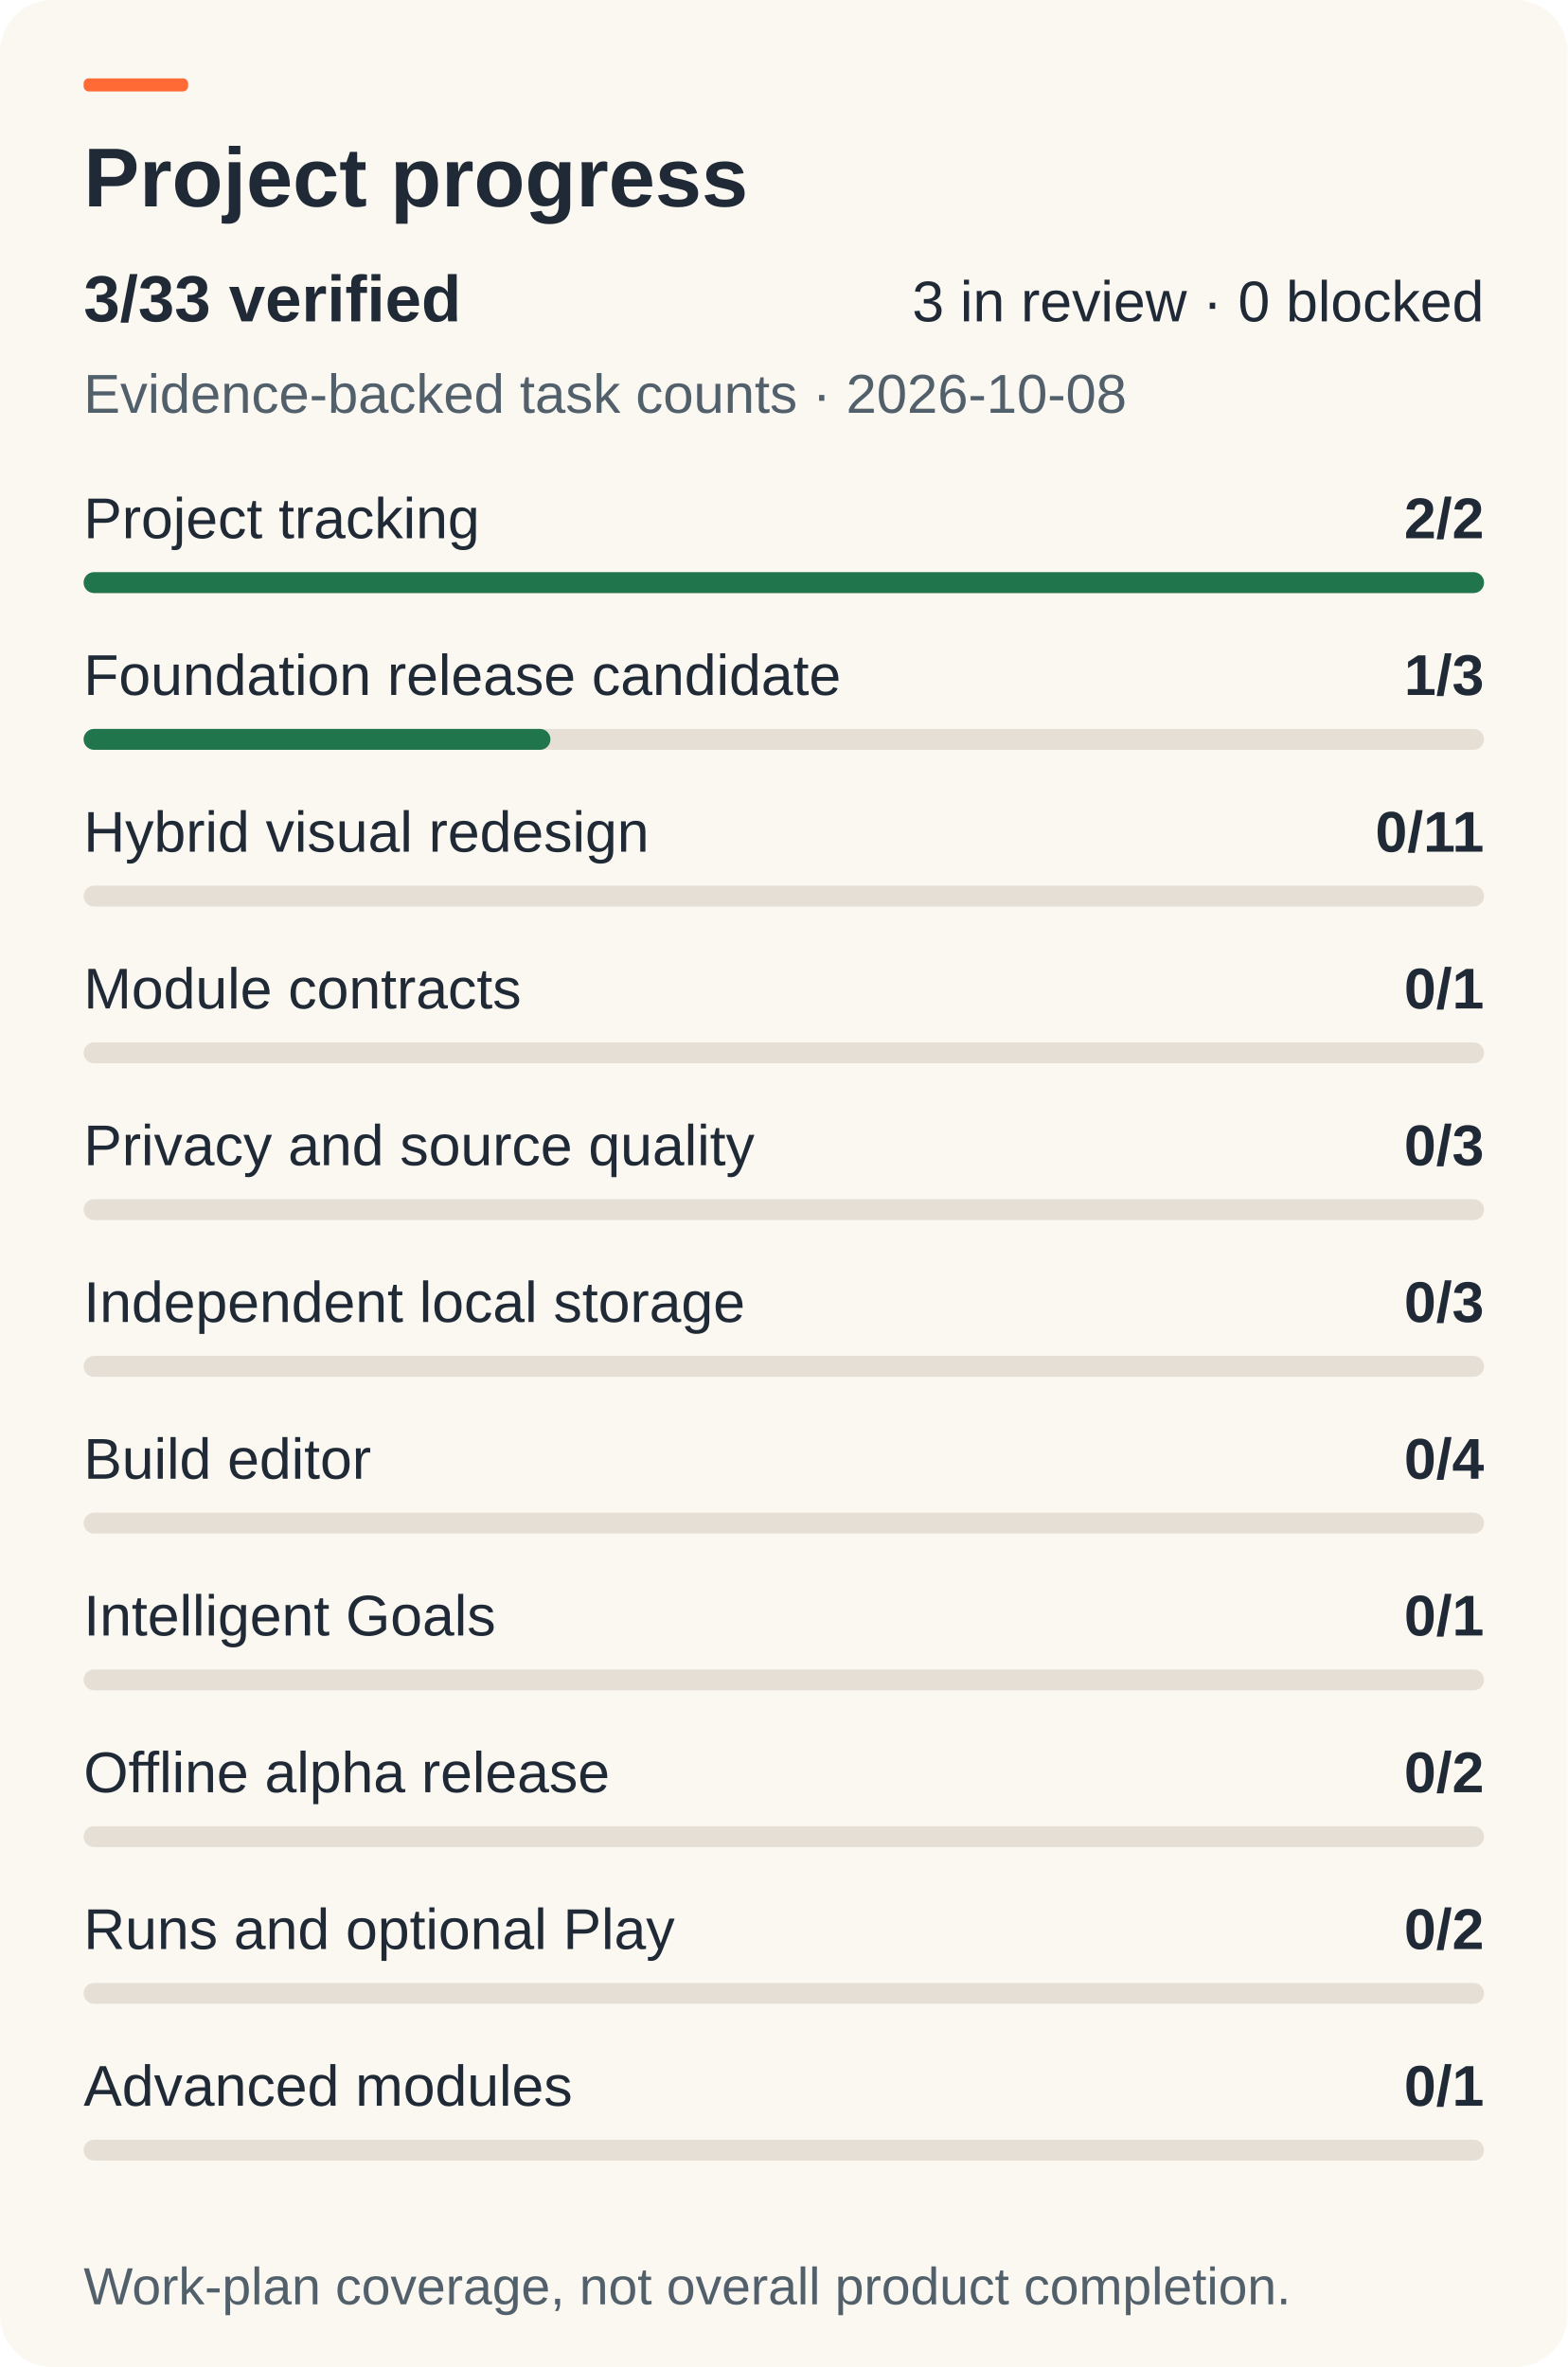
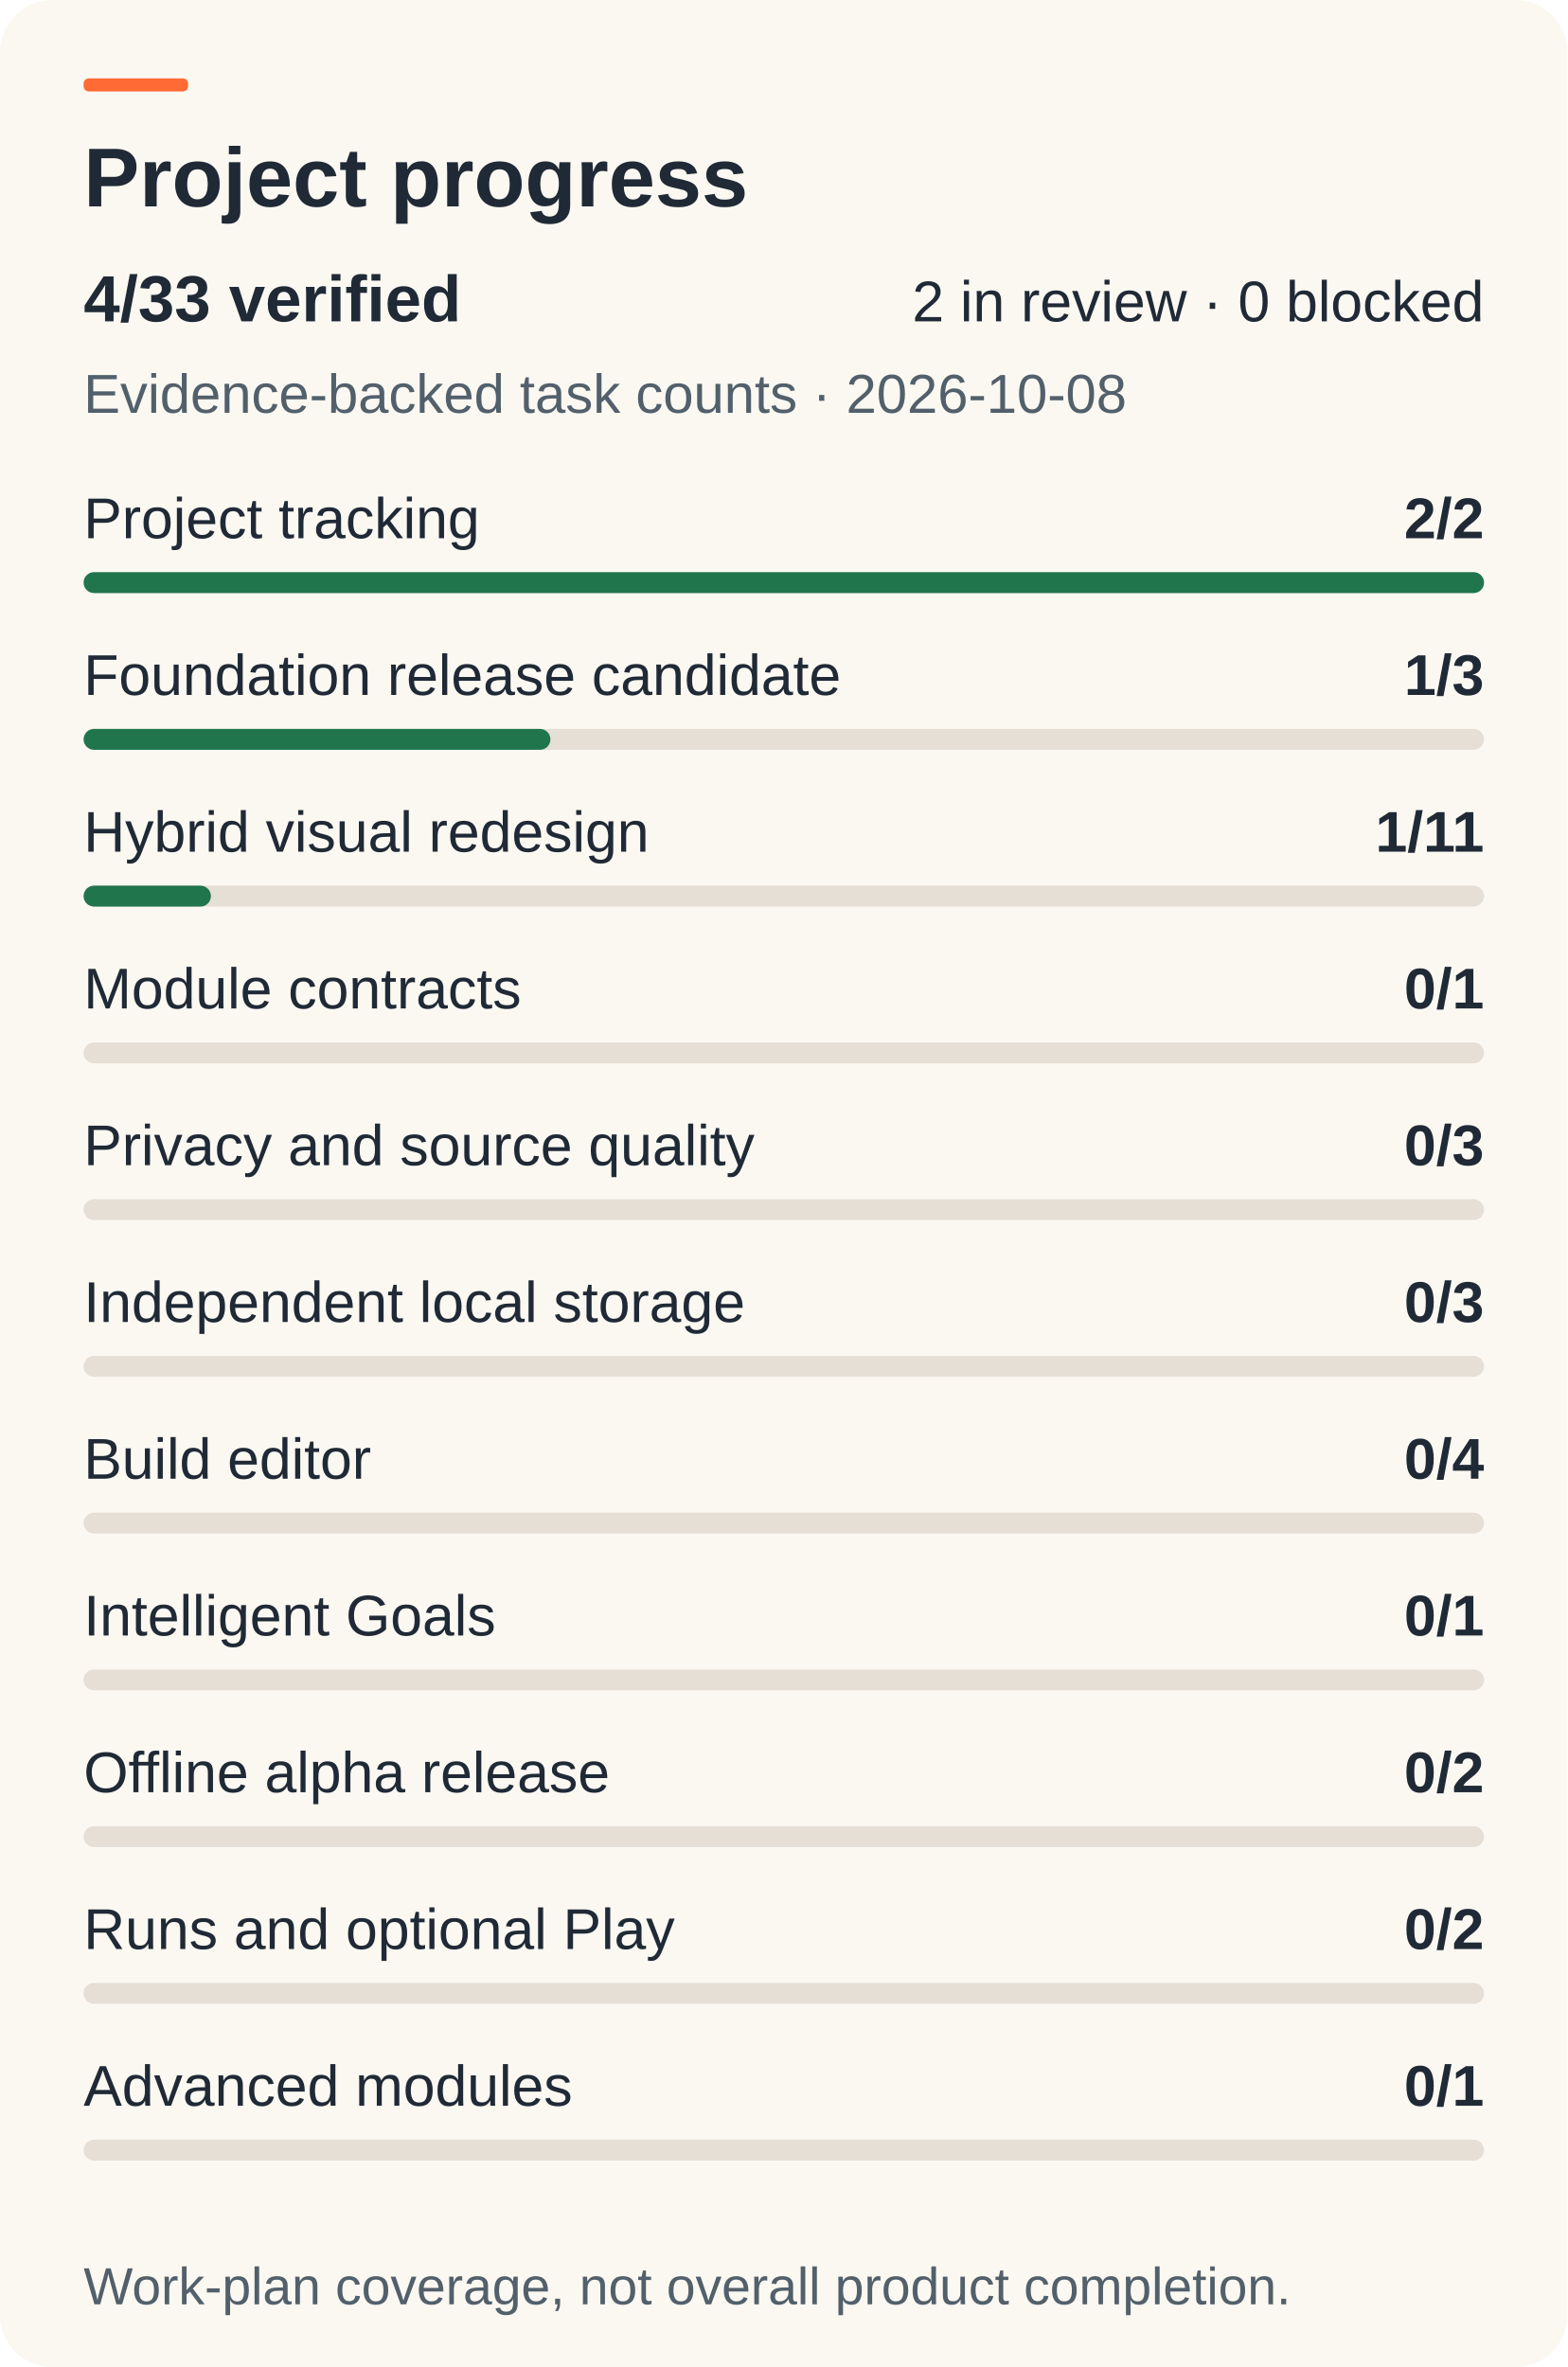
<svg xmlns="http://www.w3.org/2000/svg" width="600" height="906" viewBox="0 0 600 906" role="img" aria-labelledby="title description">
  <rect width="600" height="906" rx="20" fill="#FBF8F2" />
  <g font-family="Arial, sans-serif" fill="#202A36">
    <rect x="32" y="30" width="40" height="5" rx="2" fill="#FF6A35" />
    <text x="32" y="79" font-size="32" font-weight="700">Project progress</text>
-     <text x="32" y="123" font-size="25" font-weight="700">3/33 verified</text>
-     <text x="568" y="123" text-anchor="end" font-size="22">3 in review · 0 blocked</text>
+     <text x="32" y="123" font-size="25" font-weight="700">4/33 verified</text>
+     <text x="568" y="123" text-anchor="end" font-size="22">2 in review · 0 blocked</text>
    <text x="32" y="158" font-size="21" fill="#52606B">Evidence-backed task counts · 2026-10-08</text>
    <text x="32" y="206" font-size="22">Project tracking</text>
    <text x="568" y="206" text-anchor="end" font-size="22" font-weight="700">2/2</text>
    <rect x="32" y="219" width="536" height="8" rx="4" fill="#E5DFD6" />
    <rect x="32" y="219" width="536" height="8" rx="4" fill="#20754D" />
    <text x="32" y="266" font-size="22">Foundation release candidate</text>
    <text x="568" y="266" text-anchor="end" font-size="22" font-weight="700">1/3</text>
    <rect x="32" y="279" width="536" height="8" rx="4" fill="#E5DFD6" />
    <rect x="32" y="279" width="178.667" height="8" rx="4" fill="#20754D" />
    <text x="32" y="326" font-size="22">Hybrid visual redesign</text>
-     <text x="568" y="326" text-anchor="end" font-size="22" font-weight="700">0/11</text>
+     <text x="568" y="326" text-anchor="end" font-size="22" font-weight="700">1/11</text>
    <rect x="32" y="339" width="536" height="8" rx="4" fill="#E5DFD6" />
+     <rect x="32" y="339" width="48.727" height="8" rx="4" fill="#20754D" />
    <text x="32" y="386" font-size="22">Module contracts</text>
    <text x="568" y="386" text-anchor="end" font-size="22" font-weight="700">0/1</text>
    <rect x="32" y="399" width="536" height="8" rx="4" fill="#E5DFD6" />
    <text x="32" y="446" font-size="22">Privacy and source quality</text>
    <text x="568" y="446" text-anchor="end" font-size="22" font-weight="700">0/3</text>
    <rect x="32" y="459" width="536" height="8" rx="4" fill="#E5DFD6" />
    <text x="32" y="506" font-size="22">Independent local storage</text>
    <text x="568" y="506" text-anchor="end" font-size="22" font-weight="700">0/3</text>
    <rect x="32" y="519" width="536" height="8" rx="4" fill="#E5DFD6" />
    <text x="32" y="566" font-size="22">Build editor</text>
    <text x="568" y="566" text-anchor="end" font-size="22" font-weight="700">0/4</text>
    <rect x="32" y="579" width="536" height="8" rx="4" fill="#E5DFD6" />
    <text x="32" y="626" font-size="22">Intelligent Goals</text>
    <text x="568" y="626" text-anchor="end" font-size="22" font-weight="700">0/1</text>
    <rect x="32" y="639" width="536" height="8" rx="4" fill="#E5DFD6" />
    <text x="32" y="686" font-size="22">Offline alpha release</text>
    <text x="568" y="686" text-anchor="end" font-size="22" font-weight="700">0/2</text>
    <rect x="32" y="699" width="536" height="8" rx="4" fill="#E5DFD6" />
    <text x="32" y="746" font-size="22">Runs and optional Play</text>
    <text x="568" y="746" text-anchor="end" font-size="22" font-weight="700">0/2</text>
    <rect x="32" y="759" width="536" height="8" rx="4" fill="#E5DFD6" />
    <text x="32" y="806" font-size="22">Advanced modules</text>
    <text x="568" y="806" text-anchor="end" font-size="22" font-weight="700">0/1</text>
    <rect x="32" y="819" width="536" height="8" rx="4" fill="#E5DFD6" />
    <text x="32" y="882" font-size="20" fill="#52606B">Work-plan coverage, not overall product completion.</text>
  </g>
</svg>
